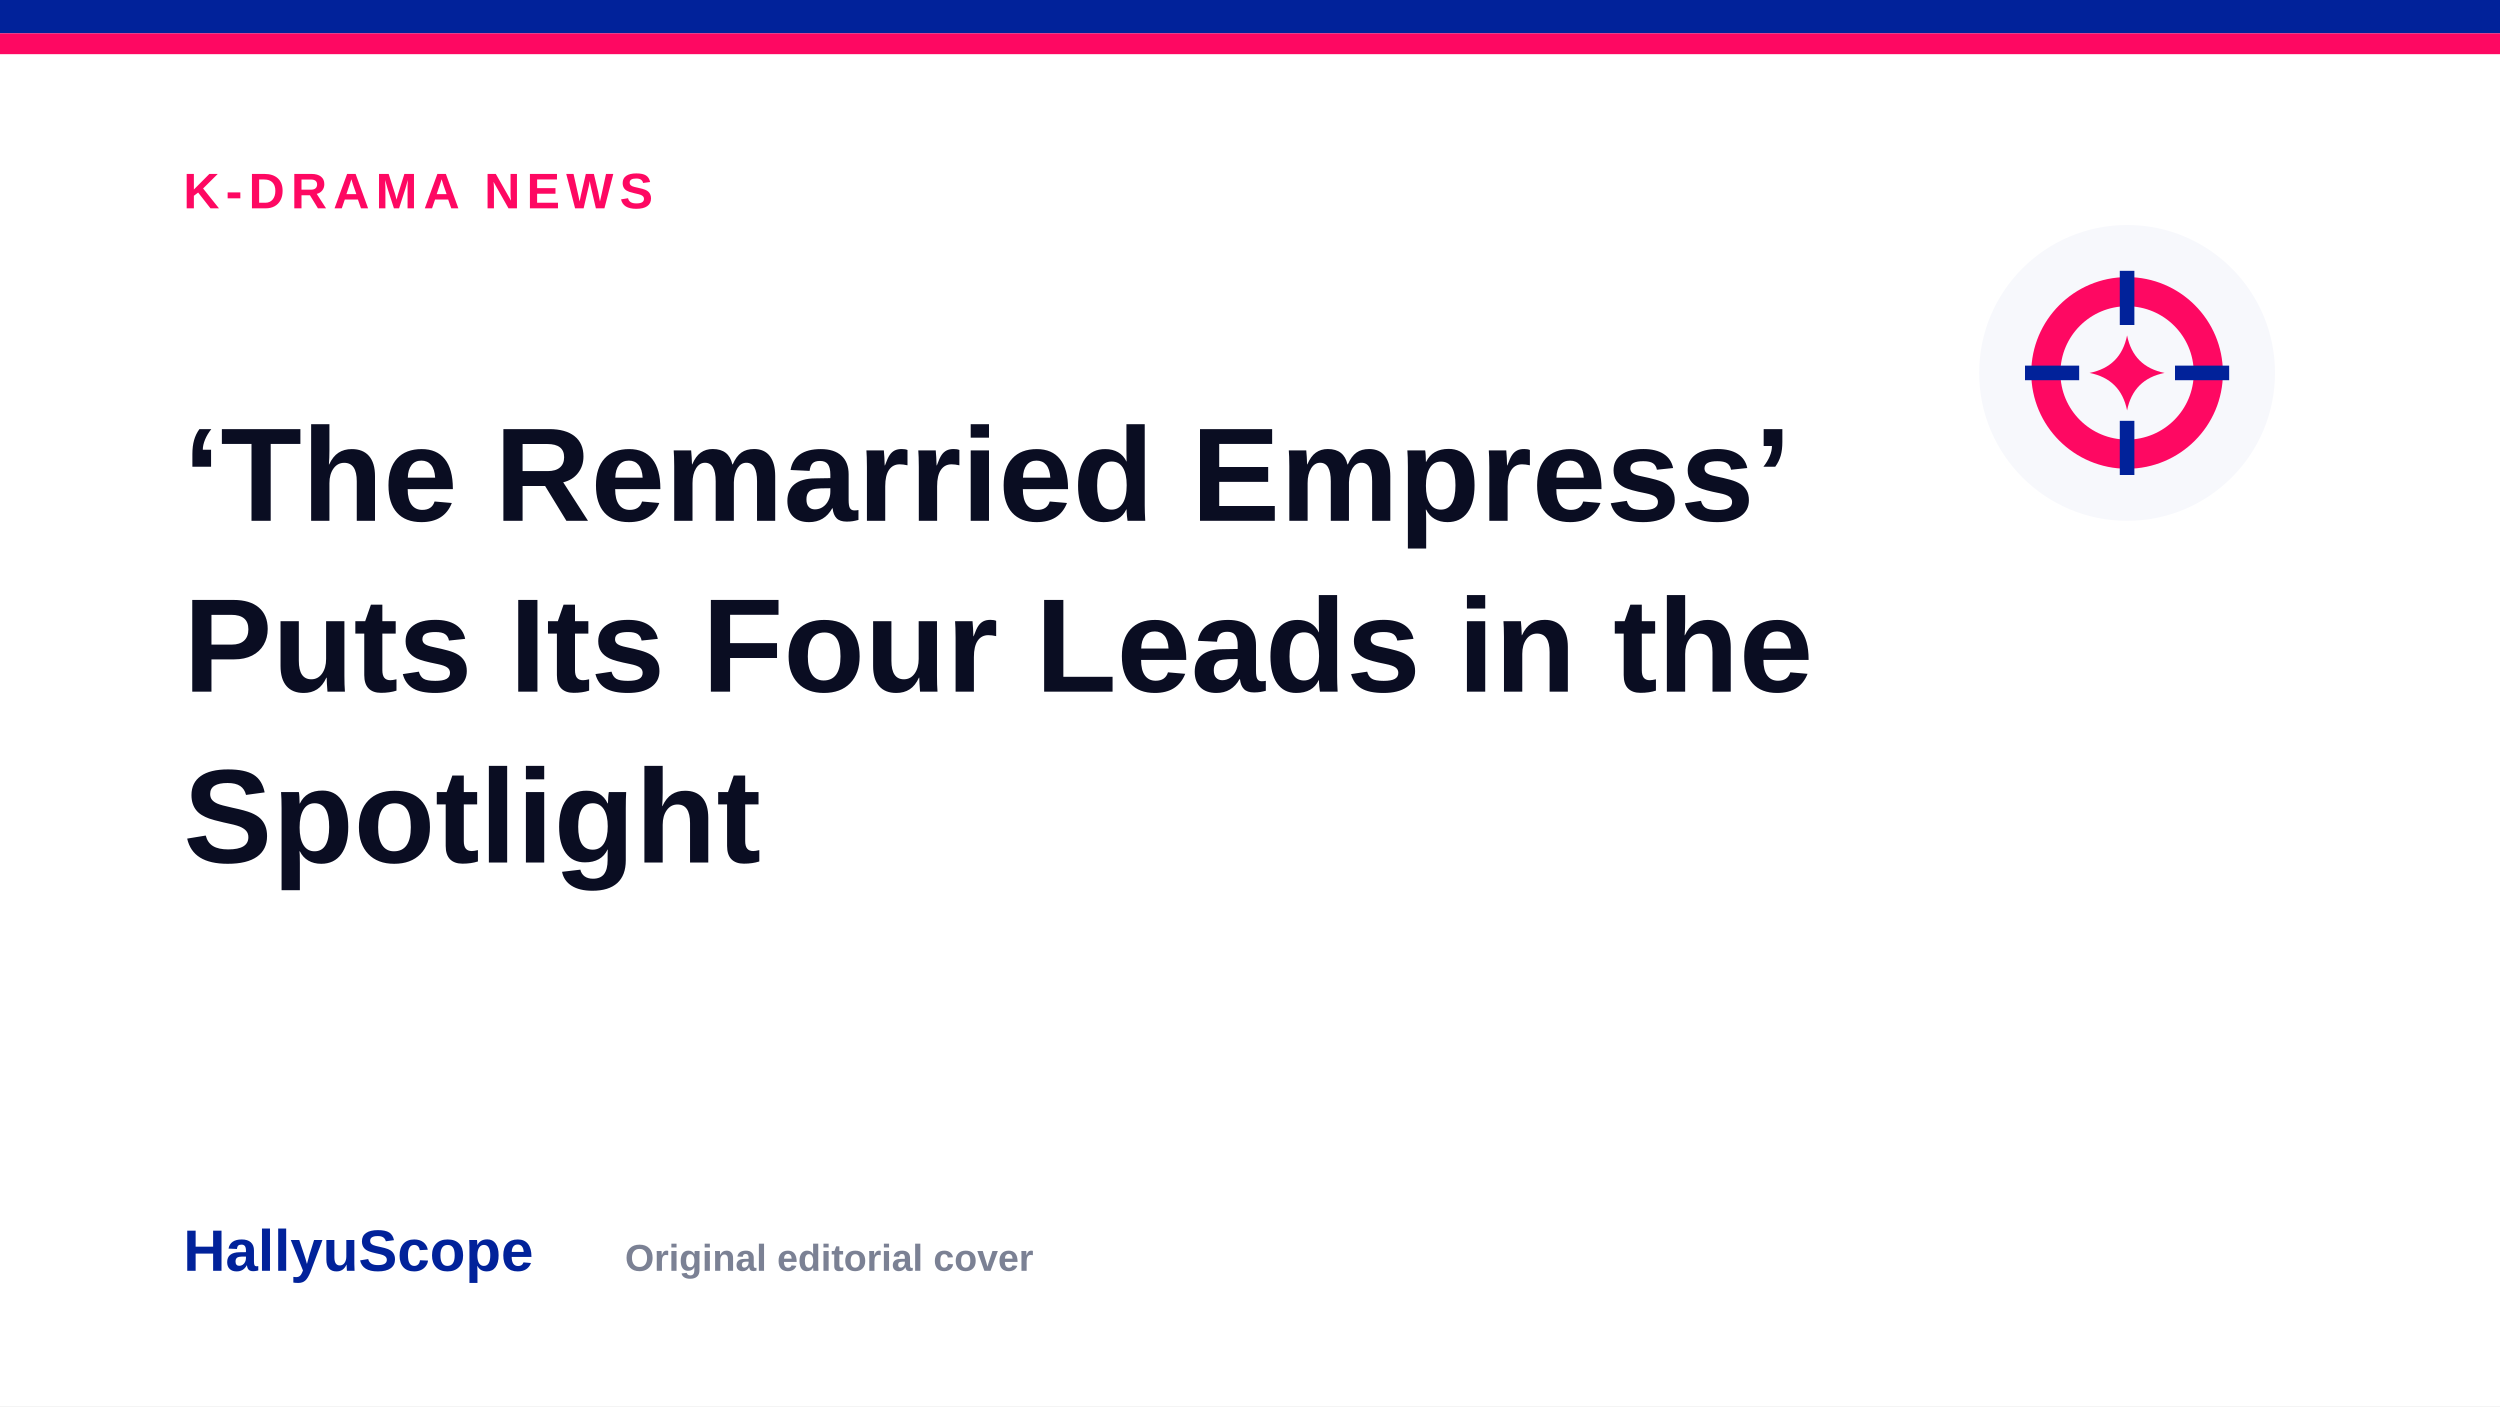
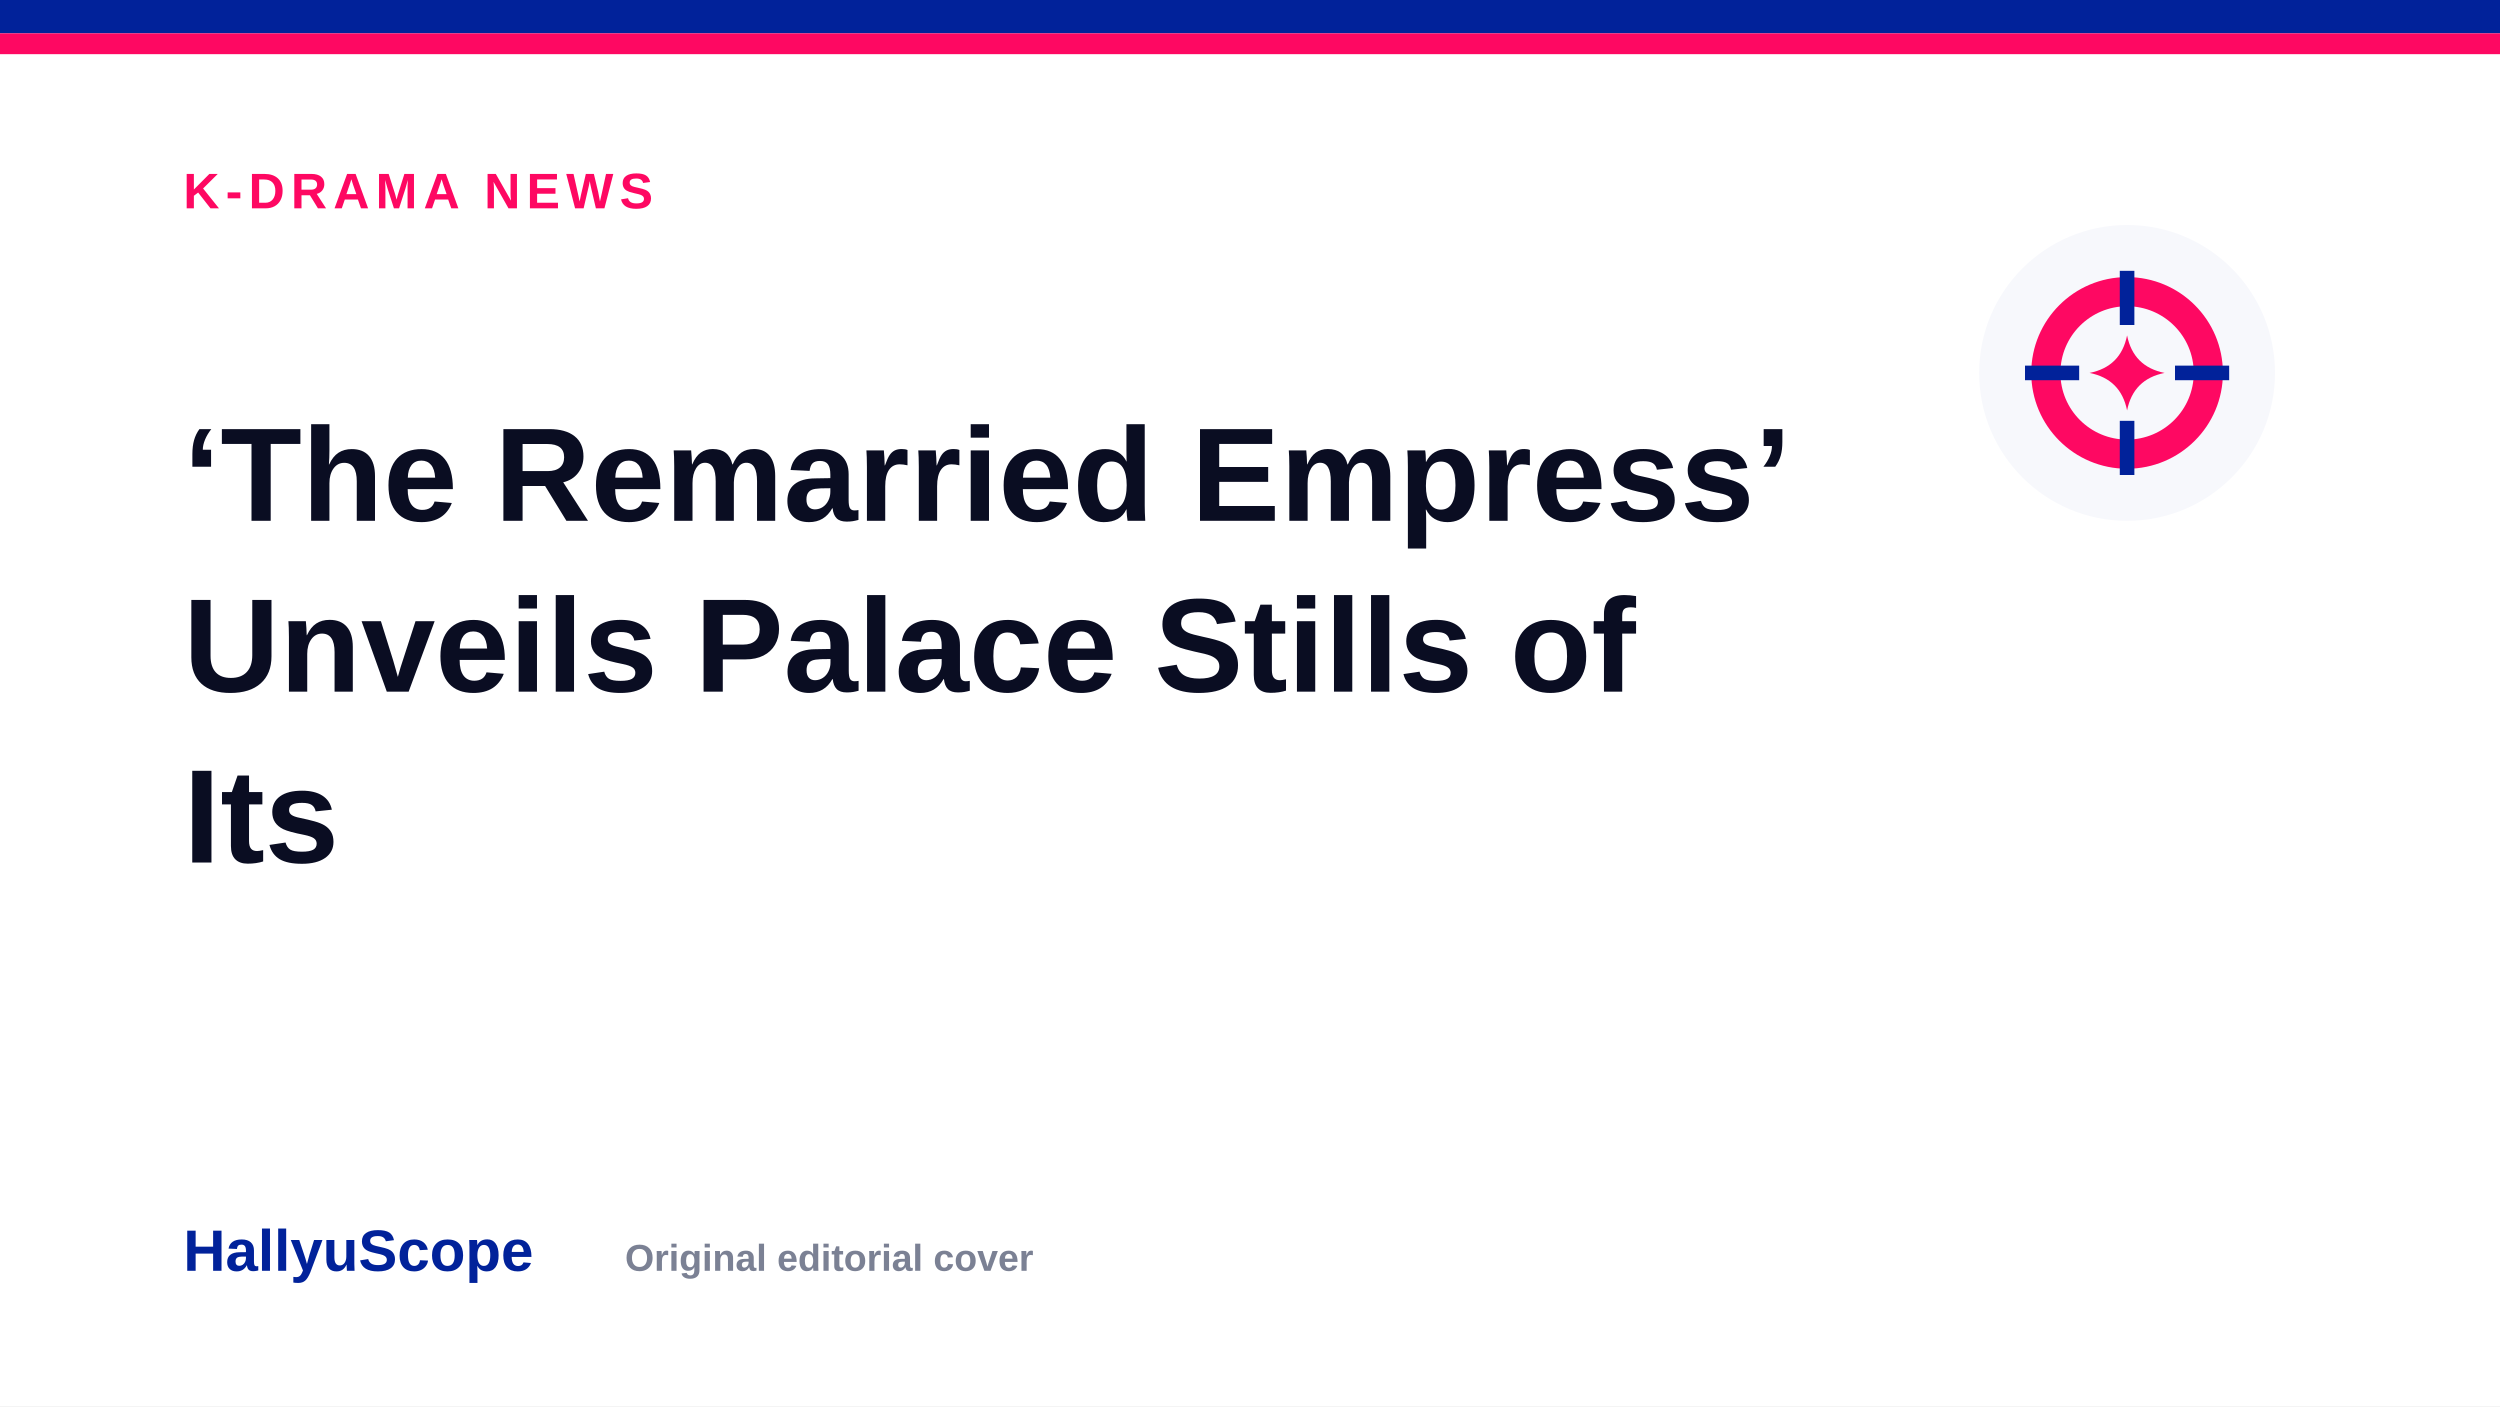
<svg xmlns="http://www.w3.org/2000/svg" width="1200" height="675" viewBox="0 0 1200 675">
  <rect width="1200" height="675" fill="#ffffff" />
  <rect x="0" y="0" width="1200" height="16" fill="#01229a" />
  <rect x="0" y="16" width="1200" height="10" fill="#fe0862" />
  <text x="88" y="100" font-family="Arial, Helvetica, sans-serif" font-size="24" font-weight="800" letter-spacing="3" fill="#fe0862">K-DRAMA NEWS</text>
  <text x="88" y="250" font-family="Arial, Helvetica, sans-serif" font-size="64" font-weight="800" fill="#0a0d22">‘The Remarried Empress’</text>
-   <text x="88" y="332" font-family="Arial, Helvetica, sans-serif" font-size="64" font-weight="800" fill="#0a0d22">Puts Its Four Leads in the</text>
-   <text x="88" y="414" font-family="Arial, Helvetica, sans-serif" font-size="64" font-weight="800" fill="#0a0d22">Spotlight</text>
+   <text x="88" y="332" font-family="Arial, Helvetica, sans-serif" font-size="64" font-weight="800" fill="#0a0d22">Unveils Palace Stills of</text>
+   <text x="88" y="414" font-family="Arial, Helvetica, sans-serif" font-size="64" font-weight="800" fill="#0a0d22">Its</text>
  <g transform="translate(950 108)">
    <rect x="0" y="0" width="142" height="142" rx="71" fill="#f7f8fc" />
    <circle cx="71" cy="71" r="39" fill="none" stroke="#fe0862" stroke-width="14" />
    <path d="M71 22v26M71 94v26M22 71h26M94 71h26" stroke="#01229a" stroke-width="7" />
    <path d="M71 53q3 15 18 18-15 3-18 18-3-15-18-18 15-3 18-18Z" fill="#fe0862" />
  </g>
  <text x="88" y="610" font-family="Arial, Helvetica, sans-serif" font-size="28" font-weight="800" fill="#01229a">HallyuScope</text>
  <text x="300" y="610" font-family="Arial, Helvetica, sans-serif" font-size="18" font-weight="600" fill="#7b8194">Original editorial cover</text>
</svg>
